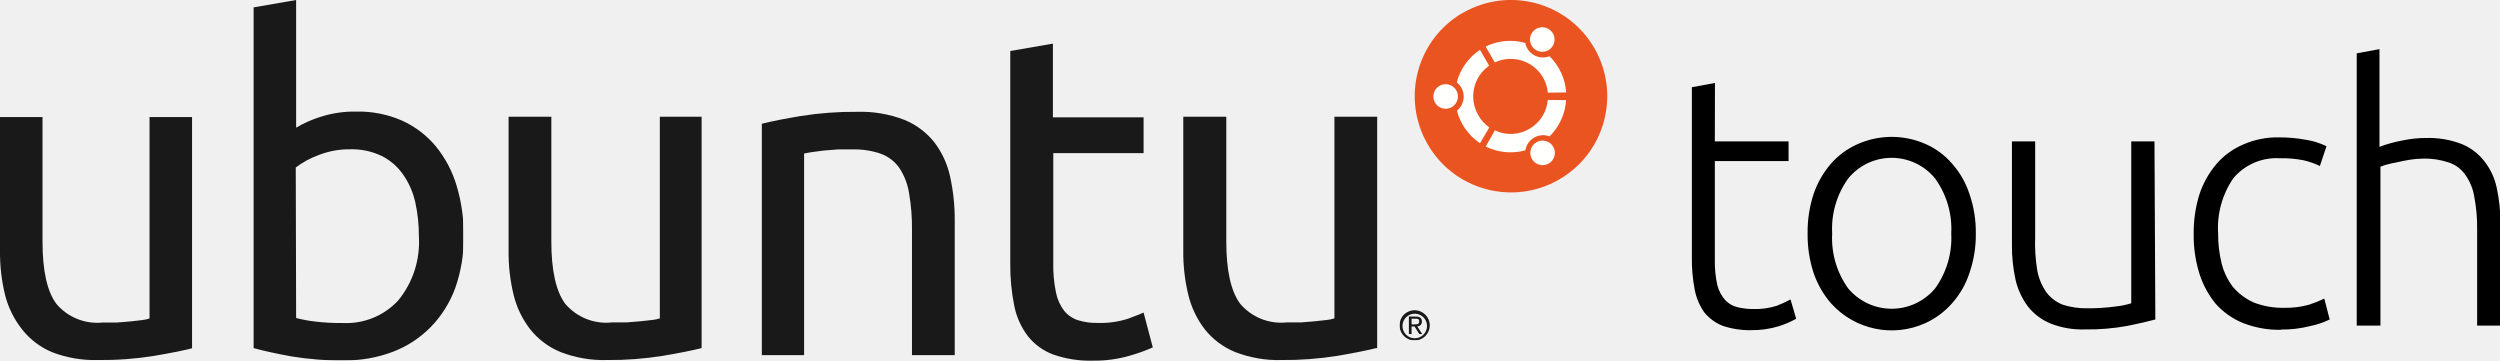
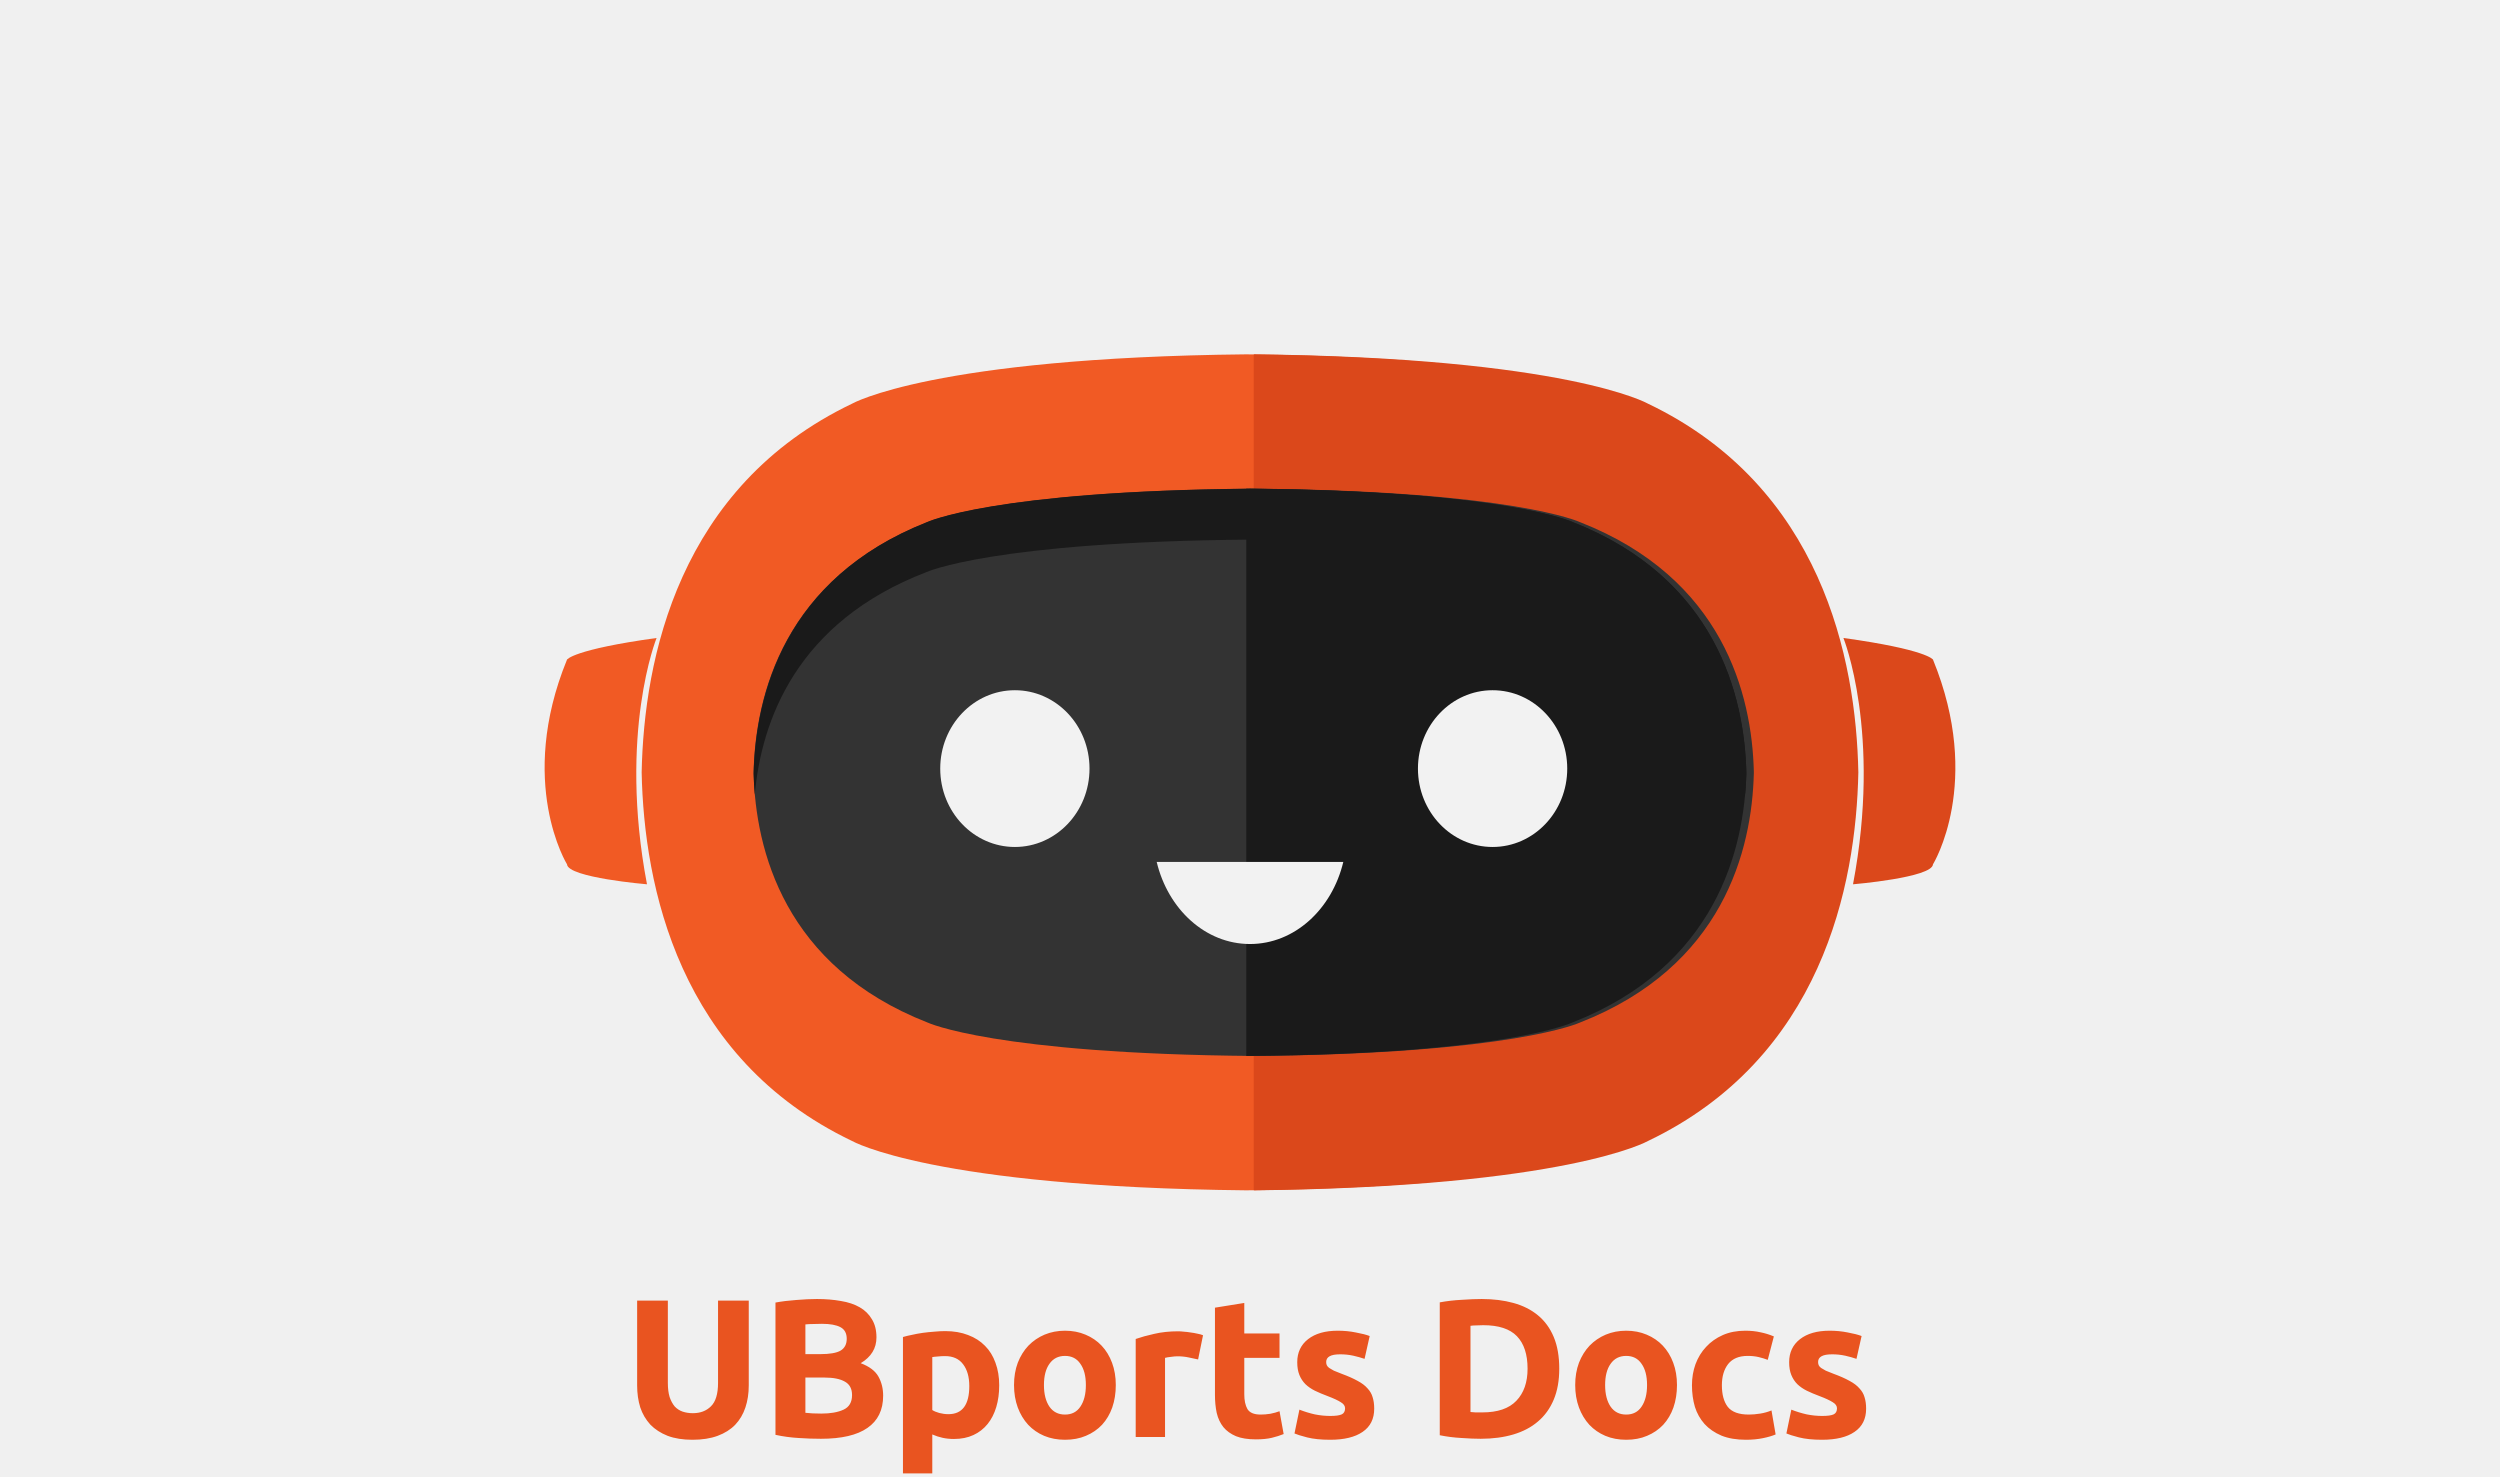
- <svg xmlns="http://www.w3.org/2000/svg" id="Layer_1" data-name="Layer 1" viewBox="0 0 203.46 29.35" version="1.1">
-   <defs id="defs19">
-     <mask id="mask" x="113.89" y="0" width="16.9" height="27.71" maskUnits="userSpaceOnUse">
-       <g transform="translate(-.2 -1)" id="g10">
-         <g id="mask0">
-           <path class="cls-1" d="M131 1v27.7h-16.9V1z" id="path7" />
-         </g>
-       </g>
-     </mask>
-     <mask id="mask-2" x="0" y="0" width="37.7" height="29.34" maskUnits="userSpaceOnUse">
-       <g transform="translate(-.2 -1)" id="g16">
-         <g id="mask1">
-           <path class="cls-1" d="M37.9 1v29.34H.2V1z" id="path13" />
-         </g>
-       </g>
-     </mask>
-     <clipPath id="clip-path" transform="translate(-.2 -1)">
-       <path id="rect4" style="fill:none" d="M0 0h206v33H0z" />
-     </clipPath>
-     <style id="style2">.cls-1{fill:#fff}.cls-5{fill:#1a1919}</style>
-   </defs>
-   <g clip-path="url(#clip-path)" id="g47" style="clip-path:url(#clip-path)">
-     <path d="M139.76 12.51h6v1.6h-6v8a8.86 8.86 0 0 0 .2 2.09 3 3 0 0 0 .64 1.22 2 2 0 0 0 1 .58 5.26 5.26 0 0 0 1.28.15 5.78 5.78 0 0 0 1.91-.26 9.47 9.47 0 0 0 1.13-.52l.46 1.57a7.22 7.22 0 0 1-1.42.61 7.32 7.32 0 0 1-2.2.32 6.92 6.92 0 0 1-2.35-.35 3.65 3.65 0 0 1-1.51-1.1 4.78 4.78 0 0 1-.78-1.86 12.8 12.8 0 0 1-.23-2.61V8.1l1.88-.35zM161 20a9.45 9.45 0 0 1-.52 3.22 6.9 6.9 0 0 1-1.42 2.47 6.5 6.5 0 0 1-2.15 1.6 6.64 6.64 0 0 1-7.69-1.6 7.49 7.49 0 0 1-1.42-2.47 9.94 9.94 0 0 1-.49-3.22 9.94 9.94 0 0 1 .49-3.22 7.49 7.49 0 0 1 1.42-2.47 6.27 6.27 0 0 1 2.18-1.59 6.83 6.83 0 0 1 5.51 0 6 6 0 0 1 2.15 1.59 6.9 6.9 0 0 1 1.42 2.47A9.45 9.45 0 0 1 161 20zm-2 0a7 7 0 0 0-1.31-4.47 4.56 4.56 0 0 0-7.08 0 7 7 0 0 0-1.3 4.47 7 7 0 0 0 1.3 4.47 4.61 4.61 0 0 0 7.08 0A7 7 0 0 0 159 20zm16.61 7q-.84.23-2.26.52a17.75 17.75 0 0 1-3.48.29 7 7 0 0 1-2.81-.49 4.57 4.57 0 0 1-1.83-1.39 5.79 5.79 0 0 1-1-2.18 12.66 12.66 0 0 1-.29-2.81v-8.43h1.89v7.8A13.31 13.31 0 0 0 166 23a4.5 4.5 0 0 0 .75 1.8 3.09 3.09 0 0 0 1.33 1 6.26 6.26 0 0 0 2 .29 16.17 16.17 0 0 0 2.32-.15 6.25 6.25 0 0 0 1.25-.26V12.51h1.89zm10.21.84a8 8 0 0 1-3.07-.55 6 6 0 0 1-2.23-1.57 7.4 7.4 0 0 1-1.33-2.47 10.43 10.43 0 0 1-.46-3.19 10.54 10.54 0 0 1 .46-3.22 7.46 7.46 0 0 1 1.39-2.49 6 6 0 0 1 2.18-1.59 6.86 6.86 0 0 1 2.87-.58 11.86 11.86 0 0 1 2.26.2 5.73 5.73 0 0 1 1.65.52l-.54 1.61a6.06 6.06 0 0 0-1.3-.46 8.65 8.65 0 0 0-1.94-.17 4.59 4.59 0 0 0-3.8 1.62 7.14 7.14 0 0 0-1.24 4.5 9.92 9.92 0 0 0 .29 2.46 5.21 5.21 0 0 0 .93 1.91 4.79 4.79 0 0 0 1.68 1.25 6.55 6.55 0 0 0 2.52.43 6.73 6.73 0 0 0 2-.26 8.93 8.93 0 0 0 1.22-.49l.44 1.7a6.74 6.74 0 0 1-1.65.55 9.08 9.08 0 0 1-2.32.27zm6.18-.34V5.34l1.85-.34v7.95a10.93 10.93 0 0 1 1.88-.52 9.2 9.2 0 0 1 1.91-.2 7.44 7.44 0 0 1 2.9.49 4.43 4.43 0 0 1 1.86 1.42 5.2 5.2 0 0 1 1 2.18 12.72 12.72 0 0 1 .29 2.81v8.37h-1.89v-7.77a13.31 13.31 0 0 0-.23-2.7 4.23 4.23 0 0 0-.73-1.8 2.65 2.65 0 0 0-1.33-1 6 6 0 0 0-2.12-.32 7.27 7.27 0 0 0-1.07.09q-.55.09-1 .2a9 9 0 0 0-.9.2 4 4 0 0 0-.49.17V27.5z" transform="translate(-.2 -1)" id="path23" />
-     <g mask="url(#mask)" id="g29" style="mask:url(#mask)">
-       <path class="cls-5" d="M115.08 27.4h.24c.2 0 .38 0 .38-.24s-.17-.22-.32-.22h-.3zm-.22-.64h.56c.34 0 .5.13.5.41a.37.37 0 0 1-.38.39l.41.63h-.24l-.39-.62h-.24v.62h-.22zm.48 1.77a1 1 0 1 0-1-1.06 1 1 0 0 0 .99 1.06zm0-2.28a1.23 1.23 0 1 1-1.24 1.22 1.22 1.22 0 0 1 1.24-1.22z" transform="translate(-.2 -1)" id="path25" />
-     </g>
-     <g id="g865" transform="rotate(150 122.97 7.825)">
-       <path transform="translate(-.2 -1)" id="path27" d="M123.16 16.65A7.83 7.83 0 1 1 131 8.83a7.83 7.83 0 0 1-7.83 7.83" style="fill:#e95420" />
-       <path transform="translate(-.2 -1)" id="path31" d="M126.9 11a1 1 0 1 0 1.43-.38 1 1 0 0 0-1.43.38zm-6.75-2.14a3 3 0 0 1 .28-1.29l-1.3-.73a4.55 4.55 0 0 0-.3 3.23A1.47 1.47 0 0 1 120 12a4.52 4.52 0 0 0 2.94 1.35v-1.49a3.05 3.05 0 0 1-2.79-3.04zm6.1 0a3.05 3.05 0 0 1-2.78 3v1.49a4.52 4.52 0 0 0 2.96-1.35 1.47 1.47 0 0 1 1.14-2 4.55 4.55 0 0 0-.3-3.23l-1.3.73a3 3 0 0 1 .28 1.32zm-3.05-3.09a3 3 0 0 1 2.5 1.3l1.3-.77a4.55 4.55 0 0 0-2.64-1.88 1.46 1.46 0 0 1-2.27 0 4.54 4.54 0 0 0-2.64 1.88l1.28.76a3 3 0 0 1 2.47-1.29zM119.5 11a1 1 0 1 0-.38 1.43 1 1 0 0 0 .38-1.43zm4.75-7.46a1 1 0 1 0-1 1 1 1 0 0 0 1-1z" style="fill:#fffffe" />
-     </g>
-     <g mask="url(#mask-2)" id="g37" style="mask:url(#mask-2)">
-       <path class="cls-5" d="M15.85 29.34q-1.19.3-3.15.63a27.05 27.05 0 0 1-4.53.33 9.61 9.61 0 0 1-3.76-.65A6.06 6.06 0 0 1 2 27.81 7.48 7.48 0 0 1 .61 25a14.62 14.62 0 0 1-.41-3.59V10.53h3.46v10.13q0 3.54 1.12 5.06a4.35 4.35 0 0 0 3.76 1.53h1.15l1.12-.09.95-.11a2.79 2.79 0 0 0 .61-.13V10.53h3.46v18.8" transform="translate(-.2 -1)" id="path33" />
-       <path class="cls-5" d="M24.3 26.88a11.14 11.14 0 0 0 1.47.28 17.79 17.79 0 0 0 2.37.13 5.75 5.75 0 0 0 4.47-1.84 7.5 7.5 0 0 0 1.68-5.23 12.54 12.54 0 0 0-.3-2.79 6.3 6.3 0 0 0-1-2.25 4.69 4.69 0 0 0-1.73-1.49 5.58 5.58 0 0 0-2.55-.54 6.87 6.87 0 0 0-2.61.48 7.14 7.14 0 0 0-1.83 1zm0-15.49a9.35 9.35 0 0 1 1.92-.86 9 9 0 0 1 3-.45 8.79 8.79 0 0 1 3.71.74 7.71 7.71 0 0 1 2.74 2.09 9.19 9.19 0 0 1 1.69 3.2 13.77 13.77 0 0 1 .58 4.1 12.22 12.22 0 0 1-.69 4.23 8.89 8.89 0 0 1-2 3.18 8.61 8.61 0 0 1-3.05 2 10.87 10.87 0 0 1-4 .71 24.4 24.4 0 0 1-4.31-.33q-1.86-.34-3.05-.67V1.6L24.3 1v10.39z" transform="translate(-.2 -1)" id="path35" />
-     </g>
-     <path class="cls-5" d="M57.3 29.33q-1.2.3-3.16.63a27.2 27.2 0 0 1-4.54.34 9.66 9.66 0 0 1-3.78-.65 6.08 6.08 0 0 1-2.47-1.85A7.47 7.47 0 0 1 42 25a14.63 14.63 0 0 1-.41-3.6V10.5h3.48v10.14q0 3.54 1.12 5.07A4.37 4.37 0 0 0 50 27.24h1.16l1.12-.09 1-.11a2.79 2.79 0 0 0 .62-.13V10.5h3.4v18.83" transform="translate(-.2 -1)" id="path39" />
-     <path class="cls-5" d="M62.2 11.07q1.2-.3 3.18-.63a27.57 27.57 0 0 1 4.56-.34 9.88 9.88 0 0 1 3.85.65 6 6 0 0 1 2.45 1.83 7.07 7.07 0 0 1 1.29 2.82 16.34 16.34 0 0 1 .37 3.6v10.9h-3.48V19.76a16.53 16.53 0 0 0-.24-3.06 5.16 5.16 0 0 0-.8-2.05 3.18 3.18 0 0 0-1.5-1.14 6.59 6.59 0 0 0-2.32-.35H68.4l-1.14.09q-.54.06-1 .13l-.62.11V29.9H62.2V11.07" transform="translate(-.2 -1)" id="path41" />
-     <path class="cls-5" d="M85.92 10.55h7.35v2.91h-7.35v8.95a10.73 10.73 0 0 0 .22 2.4 3.61 3.61 0 0 0 .67 1.49 2.41 2.41 0 0 0 1.12.76 5 5 0 0 0 1.57.22 7.34 7.34 0 0 0 2.5-.34q.93-.35 1.27-.5l.75 2.83a13.78 13.78 0 0 1-1.85.67 10.15 10.15 0 0 1-3 .41 9 9 0 0 1-3.26-.5 4.75 4.75 0 0 1-2.07-1.51 6 6 0 0 1-1.1-2.48 16.3 16.3 0 0 1-.32-3.41V5.15l3.47-.6v6" transform="translate(-.2 -1)" id="path43" />
-     <path class="cls-5" d="M112.2 29.33q-1.2.3-3.16.63a27.19 27.19 0 0 1-4.54.34 9.66 9.66 0 0 1-3.78-.65 6.08 6.08 0 0 1-2.47-1.85 7.48 7.48 0 0 1-1.34-2.8 14.62 14.62 0 0 1-.41-3.6V10.5h3.5v10.14q0 3.54 1.12 5.07a4.37 4.37 0 0 0 3.78 1.53h1.16l1.12-.09 1-.11a2.78 2.78 0 0 0 .62-.13V10.5h3.48v18.83" transform="translate(-.2 -1)" id="path45" />
-   </g>
+ <svg xmlns="http://www.w3.org/2000/svg" width="381" height="225" style="fill:none">
+   <path style="fill:#e95420" d="M22.53 269.42c-1.46 0-2.72-.2-3.78-.6-1.06-.42-1.94-.99-2.64-1.71a7.26 7.26 0 0 1-1.53-2.61c-.32-1.02-.48-2.14-.48-3.36v-12.93h4.68v12.54c0 .84.09 1.56.27 2.16.2.58.46 1.06.78 1.44.34.36.74.62 1.2.78.48.16 1 .24 1.56.24 1.14 0 2.06-.35 2.76-1.05.72-.7 1.08-1.89 1.08-3.57v-12.54h4.68v12.93c0 1.22-.17 2.34-.51 3.36-.34 1.02-.86 1.9-1.56 2.64-.7.72-1.59 1.28-2.67 1.68-1.08.4-2.36.6-3.84.6zm19.582-.15c-1.14 0-2.28-.04-3.42-.12a22.68 22.68 0 0 1-3.51-.48v-20.16c.96-.18 2.01-.31 3.15-.39 1.14-.1 2.2-.15 3.18-.15 1.32 0 2.53.1 3.63.3 1.12.18 2.08.5 2.88.96.8.46 1.42 1.07 1.86 1.83.46.74.69 1.66.69 2.76 0 1.66-.8 2.97-2.4 3.93 1.32.5 2.22 1.18 2.7 2.04.48.86.72 1.83.72 2.91 0 2.18-.8 3.82-2.4 4.92-1.58 1.1-3.94 1.65-7.08 1.65zm-2.37-9.33v5.37c.34.04.71.07 1.11.09.4.02.84.03 1.32.03 1.4 0 2.53-.2 3.39-.6.86-.4 1.29-1.14 1.29-2.22 0-.96-.36-1.64-1.08-2.04-.72-.42-1.75-.63-3.09-.63zm0-3.57h2.28c1.44 0 2.47-.18 3.09-.54.62-.38.93-.98.93-1.8 0-.84-.32-1.43-.96-1.77-.64-.34-1.58-.51-2.82-.51-.4 0-.83.01-1.29.03-.46 0-.87.02-1.23.06zm24.978 4.86c0-1.38-.31-2.48-.93-3.3-.62-.84-1.54-1.26-2.76-1.26-.4 0-.77.02-1.11.06-.34.02-.62.05-.84.09v8.07c.28.18.64.33 1.08.45.46.12.92.18 1.38.18 2.12 0 3.18-1.43 3.18-4.29zm4.56-.12c0 1.22-.15 2.33-.45 3.33-.3 1-.74 1.86-1.32 2.58a5.96 5.96 0 0 1-2.16 1.68c-.86.4-1.85.6-2.97.6-.62 0-1.2-.06-1.74-.18s-1.06-.29-1.56-.51v5.94h-4.47v-20.79c.4-.12.86-.23 1.38-.33.52-.12 1.06-.22 1.62-.3.58-.08 1.16-.14 1.74-.18.6-.06 1.17-.09 1.71-.09 1.3 0 2.46.2 3.48.6 1.02.38 1.88.93 2.58 1.65.7.7 1.23 1.56 1.59 2.58.38 1.02.57 2.16.57 3.42zm17.767-.03c0 1.24-.18 2.38-.54 3.42-.36 1.02-.88 1.9-1.56 2.64-.68.72-1.5 1.28-2.46 1.68-.94.4-2 .6-3.18.6-1.16 0-2.22-.2-3.18-.6-.94-.4-1.75-.96-2.43-1.68-.68-.74-1.21-1.62-1.59-2.64-.38-1.04-.57-2.18-.57-3.42 0-1.24.19-2.37.57-3.39.4-1.02.94-1.89 1.62-2.61.7-.72 1.52-1.28 2.46-1.68.96-.4 2-.6 3.12-.6 1.14 0 2.18.2 3.12.6.96.4 1.78.96 2.46 1.68.68.72 1.21 1.59 1.59 2.61.38 1.02.57 2.15.57 3.39zm-4.56 0c0-1.38-.28-2.46-.84-3.24-.54-.8-1.32-1.2-2.34-1.2-1.02 0-1.81.4-2.37 1.2-.56.78-.84 1.86-.84 3.24 0 1.38.28 2.48.84 3.3.56.8 1.35 1.2 2.37 1.2s1.8-.4 2.34-1.2c.56-.82.84-1.92.84-3.3zm17.104-3.9c-.4-.1-.87-.2-1.41-.3-.54-.12-1.12-.18-1.74-.18-.28 0-.62.03-1.02.09-.38.04-.67.09-.87.15V269h-4.47v-14.94c.8-.28 1.74-.54 2.82-.78 1.1-.26 2.32-.39 3.66-.39.24 0 .53.02.87.06.34.02.68.06 1.02.12.34.04.68.1 1.02.18.34.06.63.14.87.24zm2.568-7.89 4.47-.72v4.65h5.37v3.72h-5.37v5.55c0 .94.16 1.69.48 2.25.34.56 1.01.84 2.01.84.48 0 .97-.04 1.47-.12.52-.1.99-.23 1.41-.39l.63 3.48c-.54.22-1.14.41-1.8.57-.66.16-1.47.24-2.43.24-1.22 0-2.23-.16-3.03-.48-.8-.34-1.44-.8-1.92-1.38-.48-.6-.82-1.32-1.02-2.16-.18-.84-.27-1.77-.27-2.79zm17.581 16.5c.82 0 1.4-.08 1.74-.24.34-.16.51-.47.51-.93 0-.36-.22-.67-.66-.93-.44-.28-1.11-.59-2.01-.93-.7-.26-1.34-.53-1.92-.81-.56-.28-1.04-.61-1.44-.99-.4-.4-.71-.87-.93-1.41-.22-.54-.33-1.19-.33-1.95 0-1.48.55-2.65 1.65-3.51 1.1-.86 2.61-1.29 4.53-1.29.96 0 1.88.09 2.76.27.88.16 1.58.34 2.1.54l-.78 3.48c-.52-.18-1.09-.34-1.71-.48a9.01 9.01 0 0 0-2.04-.21c-1.4 0-2.1.39-2.1 1.17 0 .18.03.34.09.48.06.14.18.28.36.42.18.12.42.26.72.42.32.14.72.3 1.2.48.98.36 1.79.72 2.43 1.08.64.34 1.14.72 1.5 1.14.38.4.64.85.78 1.35.16.5.24 1.08.24 1.74 0 1.56-.59 2.74-1.77 3.54-1.16.8-2.81 1.2-4.95 1.2-1.4 0-2.57-.12-3.51-.36-.92-.24-1.56-.44-1.92-.6l.75-3.63c.76.3 1.54.54 2.34.72.8.16 1.59.24 2.37.24zm21.361-.6c.22.02.47.04.75.06h1.05c2.34 0 4.07-.59 5.19-1.77 1.14-1.18 1.71-2.81 1.71-4.89 0-2.18-.54-3.83-1.62-4.95s-2.79-1.68-5.13-1.68c-.32 0-.65.01-.99.03-.34 0-.66.02-.96.06zm13.53-6.6c0 1.8-.28 3.37-.84 4.71-.56 1.34-1.36 2.45-2.4 3.33-1.02.88-2.27 1.54-3.75 1.98-1.48.44-3.14.66-4.98.66-.84 0-1.82-.04-2.94-.12-1.12-.06-2.22-.2-3.3-.42v-20.25c1.08-.2 2.2-.33 3.36-.39 1.18-.08 2.19-.12 3.03-.12 1.78 0 3.39.2 4.83.6 1.46.4 2.71 1.03 3.75 1.89 1.04.86 1.84 1.96 2.4 3.3.56 1.34.84 2.95.84 4.83zm17.94 2.49c0 1.24-.18 2.38-.54 3.42-.36 1.02-.88 1.9-1.56 2.64-.68.72-1.5 1.28-2.46 1.68-.94.4-2 .6-3.18.6-1.16 0-2.22-.2-3.18-.6-.94-.4-1.75-.96-2.43-1.68-.68-.74-1.21-1.62-1.59-2.64-.38-1.04-.57-2.18-.57-3.42 0-1.24.19-2.37.57-3.39.4-1.02.94-1.89 1.62-2.61.7-.72 1.52-1.28 2.46-1.68.96-.4 2-.6 3.12-.6 1.14 0 2.18.2 3.12.6.96.4 1.78.96 2.46 1.68.68.72 1.21 1.59 1.59 2.61.38 1.02.57 2.15.57 3.39zm-4.56 0c0-1.38-.28-2.46-.84-3.24-.54-.8-1.32-1.2-2.34-1.2-1.02 0-1.81.4-2.37 1.2-.56.78-.84 1.86-.84 3.24 0 1.38.28 2.48.84 3.3.56.8 1.35 1.2 2.37 1.2s1.8-.4 2.34-1.2c.56-.82.84-1.92.84-3.3zm6.844.03c0-1.14.18-2.21.54-3.21.38-1.02.92-1.9 1.62-2.64.7-.76 1.55-1.36 2.55-1.8 1-.44 2.14-.66 3.42-.66.84 0 1.61.08 2.31.24.7.14 1.38.35 2.04.63l-.93 3.57c-.42-.16-.88-.3-1.38-.42-.5-.12-1.06-.18-1.68-.18-1.32 0-2.31.41-2.97 1.23-.64.82-.96 1.9-.96 3.24 0 1.42.3 2.52.9 3.3.62.78 1.69 1.17 3.21 1.17.54 0 1.12-.05 1.74-.15.62-.1 1.19-.26 1.71-.48l.63 3.66c-.52.22-1.17.41-1.95.57-.78.16-1.64.24-2.58.24-1.44 0-2.68-.21-3.72-.63-1.04-.44-1.9-1.03-2.58-1.77a7.135 7.135 0 0 1-1.47-2.61c-.3-1.02-.45-2.12-.45-3.3zm19.852 4.68c.82 0 1.4-.08 1.74-.24.34-.16.51-.47.51-.93 0-.36-.22-.67-.66-.93-.44-.28-1.11-.59-2.01-.93-.7-.26-1.34-.53-1.92-.81-.56-.28-1.04-.61-1.44-.99-.4-.4-.71-.87-.93-1.41-.22-.54-.33-1.19-.33-1.95 0-1.48.55-2.65 1.65-3.51 1.1-.86 2.61-1.29 4.53-1.29.96 0 1.88.09 2.76.27.88.16 1.58.34 2.1.54l-.78 3.48c-.52-.18-1.09-.34-1.71-.48a9.01 9.01 0 0 0-2.04-.21c-1.4 0-2.1.39-2.1 1.17 0 .18.03.34.09.48.06.14.18.28.36.42.18.12.42.26.72.42.32.14.72.3 1.2.48.98.36 1.79.72 2.43 1.08.64.34 1.14.72 1.5 1.14.38.4.64.85.78 1.35.16.5.24 1.08.24 1.74 0 1.56-.59 2.74-1.77 3.54-1.16.8-2.81 1.2-4.95 1.2-1.4 0-2.57-.12-3.51-.36-.92-.24-1.56-.44-1.92-.6l.75-3.63c.76.3 1.54.54 2.34.72.8.16 1.59.24 2.37.24z" transform="translate(83 -50)" />
+   <path style="fill:#f15a24" d="M106.95 104c-47.842.502-60.102 7.524-60.102 7.524-26.43 12.64-31.704 38.854-32.06 56.18.356 17.326 5.63 43.54 32.06 56.179 0 0 12.26 7.023 60.102 7.524 47.842-.501 60.08-7.524 60.08-7.524 26.43-12.639 31.695-38.853 32.044-56.18-.349-17.325-5.614-43.54-32.044-56.179 0 0-12.238-7.022-60.08-7.524z" transform="translate(83 -50)" />
+   <path style="fill:#db481b" d="M168.161 111.524s-12.241-7.022-60.092-7.524v127.407c47.851-.501 60.092-7.524 60.092-7.524 26.435-12.639 31.702-38.853 32.051-56.18-.349-17.325-5.616-43.54-32.051-56.179z" transform="translate(83 -50)" />
+   <path style="fill:#f15a24" d="M17.064 147.227s-5.85 14.458-1.463 37.54c0 0-12.066-1.014-12.188-3.044 0 0-7.679-12.428 0-31.198 0 0 .853-1.522 13.65-3.298z" transform="translate(83 -50)" />
+   <path style="fill:#db481b" d="M197.937 147.227s5.85 14.458 1.462 37.54c0 0 12.066-1.014 12.188-3.044 0 0 7.679-12.428 0-31.198 0 0-.853-1.522-13.65-3.298z" transform="translate(83 -50)" />
+   <path style="clip-rule:evenodd;fill:#333;fill-rule:evenodd" d="m31.855 167.704-.003.11c.294 11.727 4.657 29.47 26.518 38.025 0 0 10.141 4.753 49.714 5.092 39.573-.339 49.696-5.092 49.696-5.092 21.862-8.556 26.217-26.298 26.506-38.025l-.003-.11.003-.11c-.289-11.727-4.644-29.47-26.506-38.025 0 0-10.123-4.753-49.696-5.093-39.573.34-49.714 5.093-49.714 5.093-21.861 8.555-26.224 26.298-26.518 38.024 0 .037.002.074.003.11z" transform="translate(83 -50)" />
+   <path style="fill:#1a1a1a" d="M58.172 137.195s10.066-4.628 49.343-4.958c39.278.33 49.325 4.958 49.325 4.958 19.813 7.606 25.138 22.669 26.132 33.921a52.56 52.56 0 0 0 .176-3.208c-.286-11.812-4.609-29.684-26.308-38.302 0 0-10.047-4.788-49.325-5.13-39.278.342-49.343 5.13-49.343 5.13-21.698 8.618-26.029 26.49-26.32 38.302.025 1.027.082 2.1.177 3.208 1-11.252 6.33-26.315 26.143-33.92z" transform="translate(83 -50)" />
+   <path style="fill:#1a1a1a" d="M156.642 129.582s-10.123-4.766-49.695-5.106h-.016v86.455h.016c39.572-.271 49.695-5.106 49.695-5.106 21.862-8.576 26.218-26.364 26.506-38.121-.288-11.757-4.644-29.545-26.506-38.122z" transform="translate(83 -50)" />
+   <path style="fill:#f2f2f2" d="M83.042 167.135c0 6.596-5.093 11.944-11.376 11.944-6.282 0-11.375-5.348-11.375-11.944 0-6.597 5.093-11.945 11.376-11.945 6.282 0 11.375 5.348 11.375 11.945zM155.847 167.135c0 6.596-5.093 11.944-11.376 11.944-6.283 0-11.376-5.348-11.376-11.944 0-6.597 5.093-11.945 11.376-11.945 6.283 0 11.376 5.348 11.376 11.945zM93.28 181.355c1.723 7.214 7.435 12.513 14.22 12.513 6.785 0 12.497-5.3 14.22-12.513z" transform="translate(83 -50)" />
</svg>
